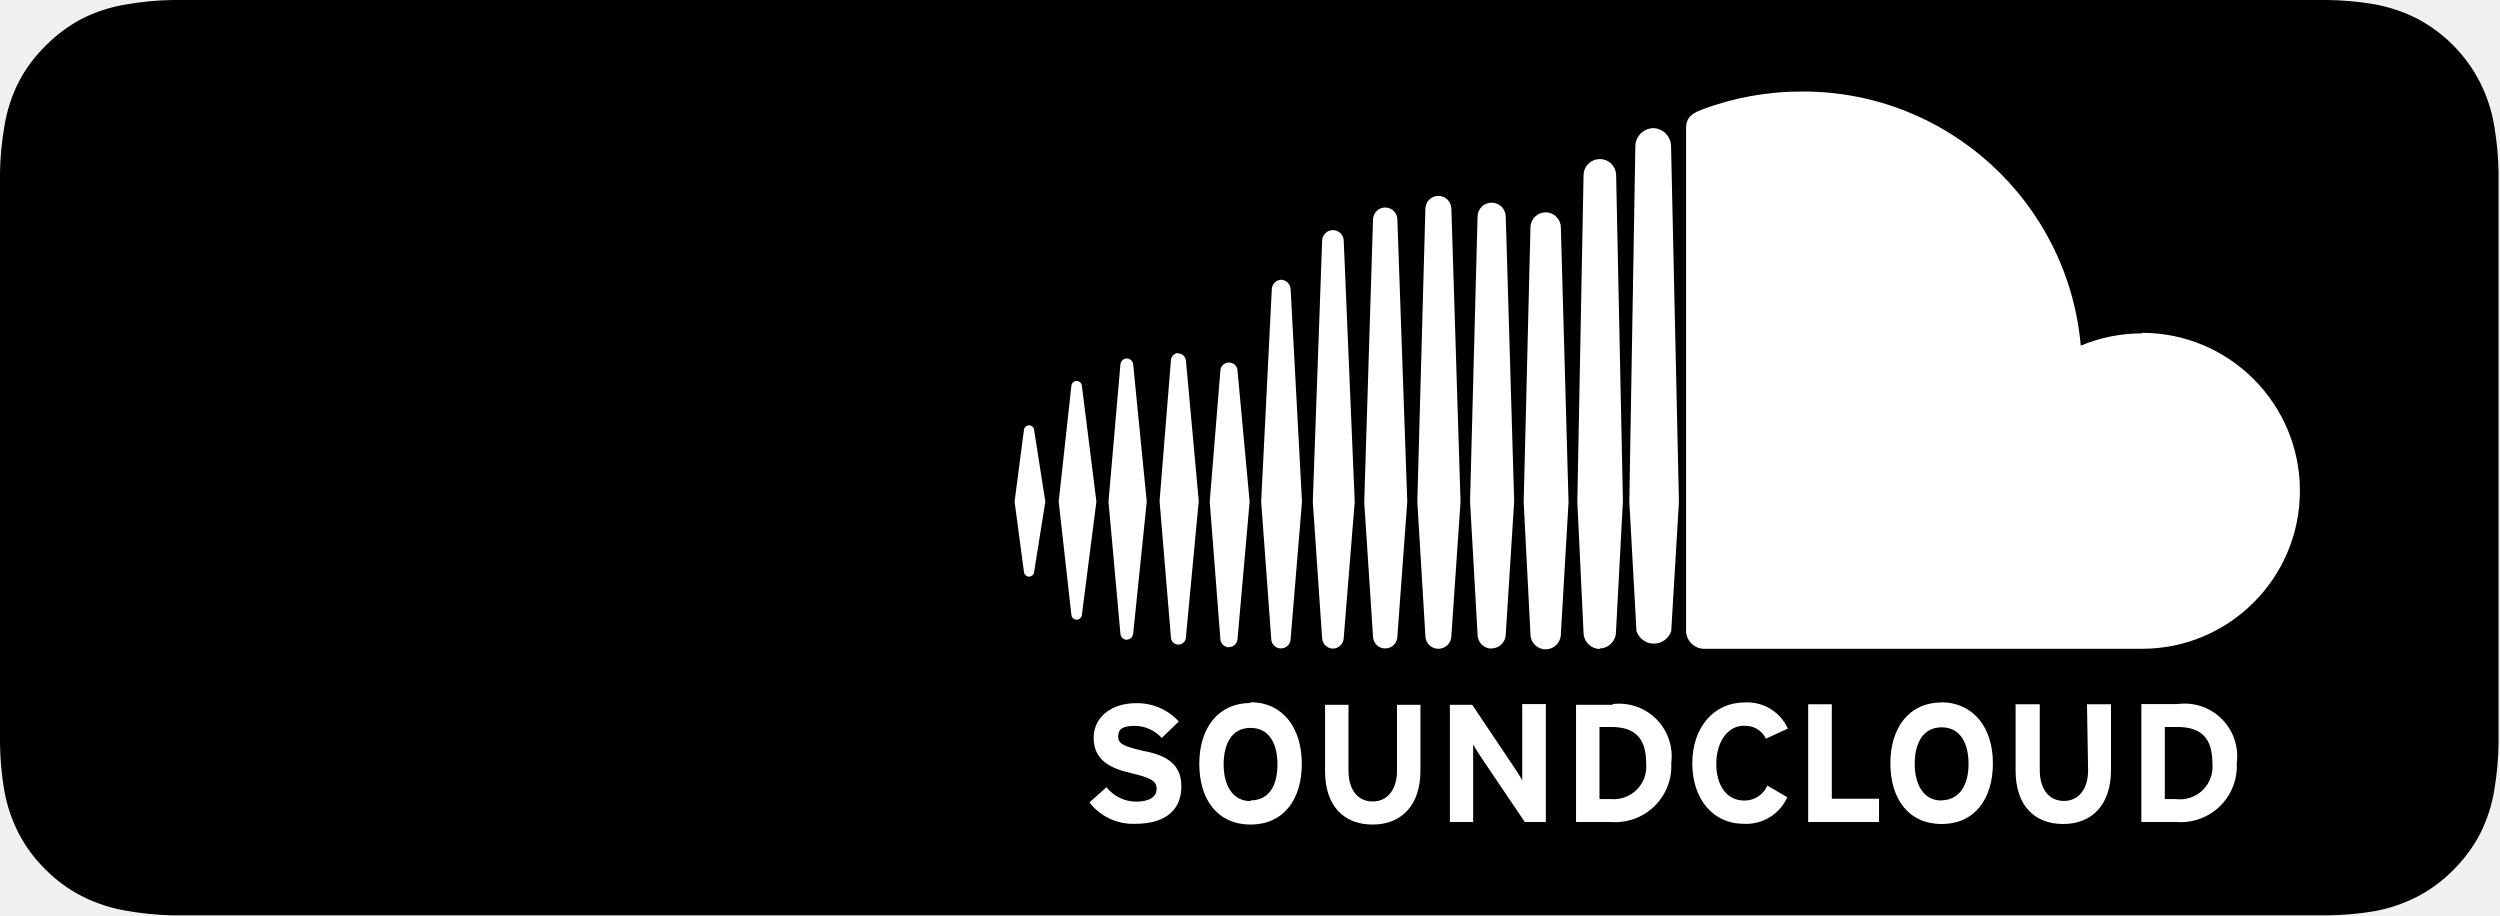
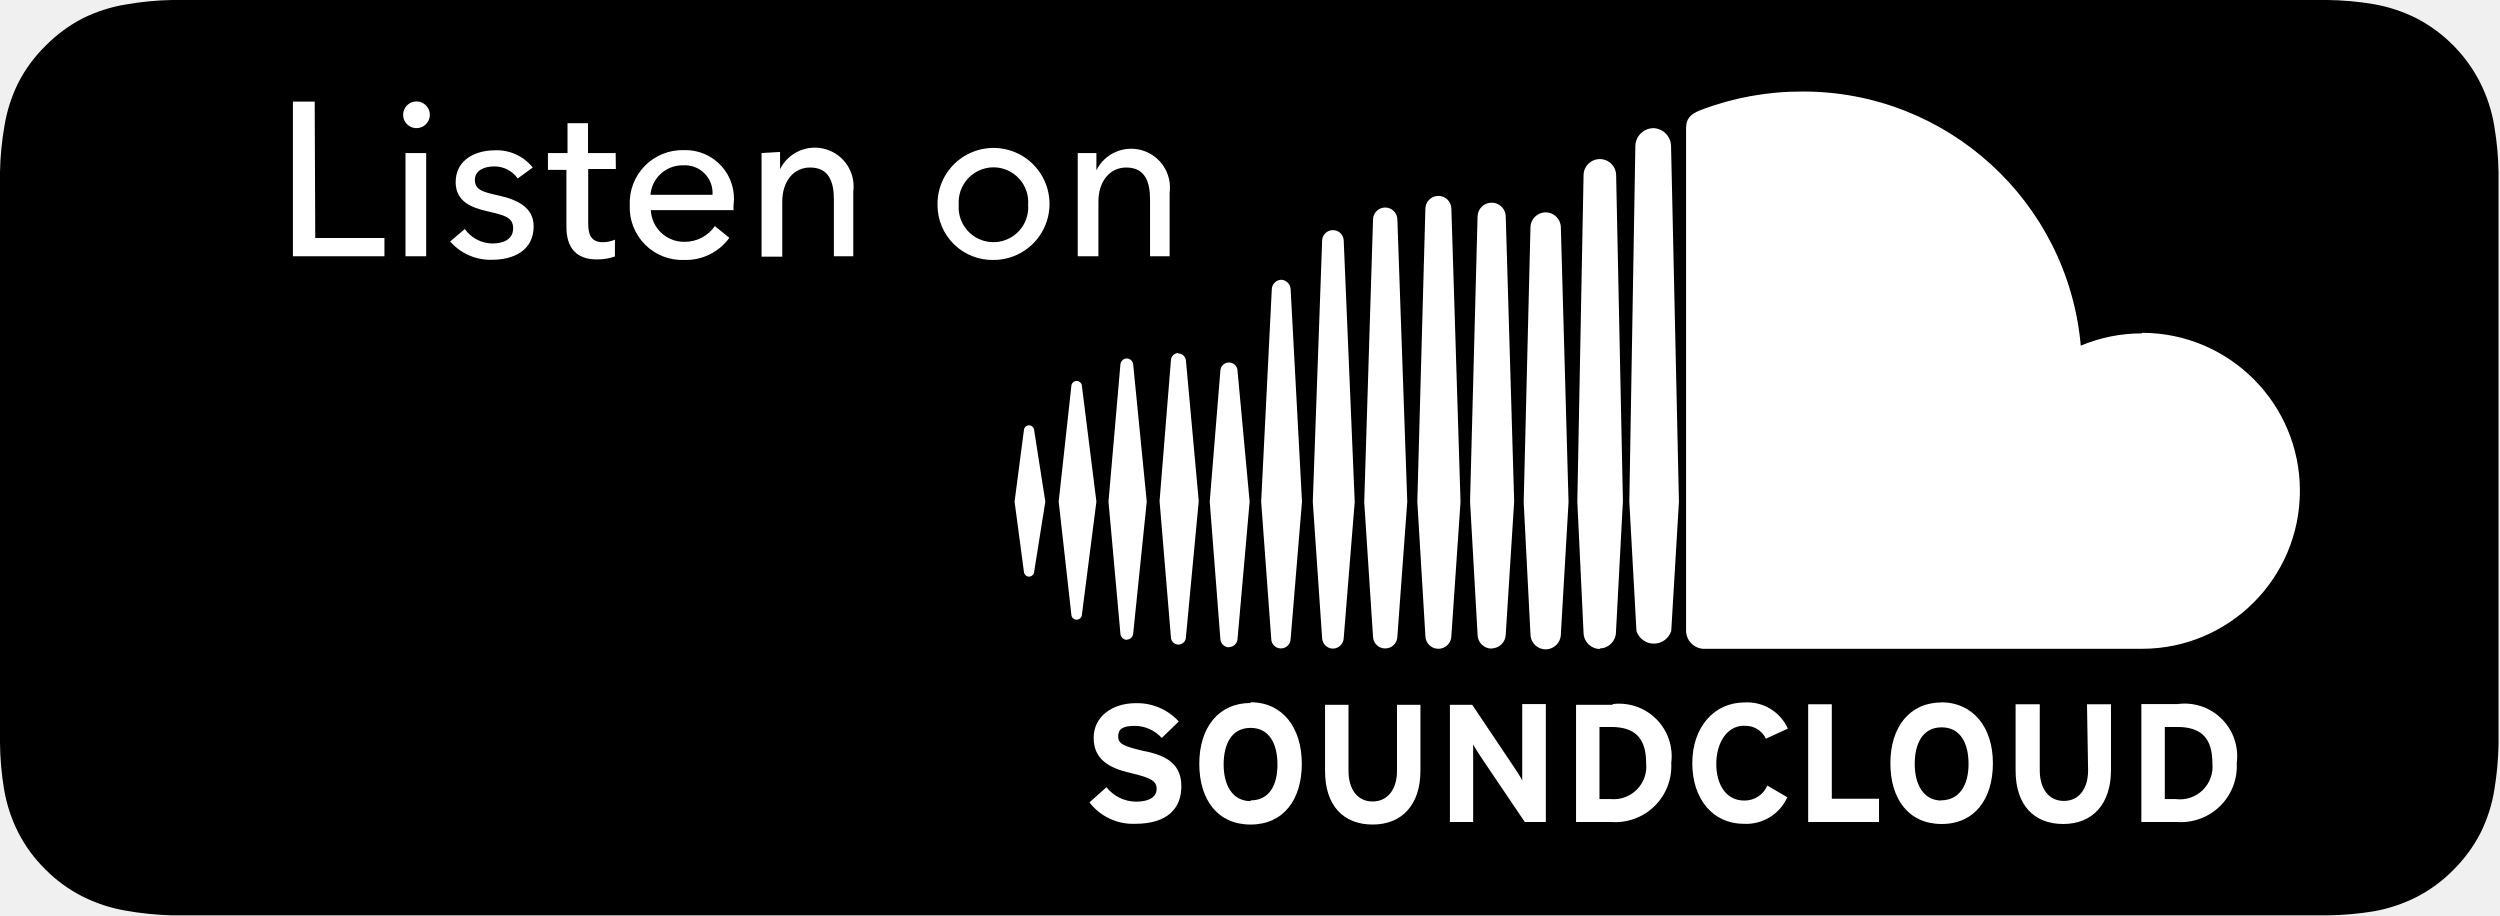
<svg xmlns="http://www.w3.org/2000/svg" viewBox="0 0 136.56 50">
  <defs>
    <style>.cls-1{fill:#fff;}</style>
  </defs>
  <g id="Layer_2" data-name="Layer 2">
    <g id="Layer_1-2" data-name="Layer 1">
+       <g id="bandcamp">
+         <path class="cls-1" d="M22.72,7a.73.73,0,1,1,.76-.72A.73.73,0,0,1,22.72,7ZM38.93,10.7a1.51,1.51,0,0,0-1.6-1.61,1.76,1.76,0,0,0-1.79,1.61Z" />
+       </g>
      <g id="soundcloud">
        <path id="button_bg" data-name="button bg" d="M124.65,0H10.55L9.4,0A16.44,16.44,0,0,0,6.9.24,8.4,8.4,0,0,0,4.52,1a8.06,8.06,0,0,0-2,1.47A7.86,7.86,0,0,0,1,4.52,8.28,8.28,0,0,0,.24,6.9,16.35,16.35,0,0,0,0,9.4c0,.38,0,.77,0,1.15V39.45c0,.39,0,.76,0,1.15a16.32,16.32,0,0,0,.22,2.5A8.24,8.24,0,0,0,1,45.48a7.74,7.74,0,0,0,1.47,2,7.83,7.83,0,0,0,2,1.47,8.38,8.38,0,0,0,2.38.79A16.94,16.94,0,0,0,9.4,50H127.16a16.71,16.71,0,0,0,2.5-.22A8.48,8.48,0,0,0,132,49a7.82,7.82,0,0,0,2-1.47,8,8,0,0,0,1.48-2,8.22,8.22,0,0,0,.77-2.38,17,17,0,0,0,.23-2.5c0-.39,0-.76,0-1.15s0-.91,0-1.37V11.92c0-.46,0-.91,0-1.37s0-.77,0-1.15a16.65,16.65,0,0,0-.23-2.5,8.24,8.24,0,0,0-.77-2.38A8.09,8.09,0,0,0,132,1a8.43,8.43,0,0,0-2.38-.78,16.39,16.39,0,0,0-2.5-.22L126,0Z" />
-         <path id="soundcloud-2" data-name="soundcloud" class="cls-1" d="M56.21,23.23a.29.29,0,0,0-.28.27l-.51,3.9.51,3.83a.29.29,0,0,0,.28.27.29.29,0,0,0,.28-.27h0l.61-3.83-.61-3.9A.29.29,0,0,0,56.21,23.23ZM59.1,21.1a.29.29,0,0,0-.58,0l-.69,6.3.69,6.16a.29.29,0,0,0,.58,0l.79-6.16ZM70,15.28a.54.54,0,0,0-.53.53L68.89,27.4l.55,7.49a.53.53,0,0,0,1.06,0h0l.62-7.49L70.5,15.81A.55.55,0,0,0,70,15.28Zm-5.63,4a.42.42,0,0,0-.41.41l-.62,7.68.62,7.43a.41.41,0,0,0,.82,0l.7-7.43-.7-7.68A.42.42,0,0,0,64.34,19.31ZM75.68,35.42a.66.66,0,0,0,.65-.65l.54-7.37L76.33,12A.65.65,0,0,0,75,12l-.48,15.43L75,34.78A.66.66,0,0,0,75.68,35.42Zm11.7,0a.9.9,0,0,0,.89-.89h0l.38-7.16L88.28,9.58a.89.89,0,0,0-1.78,0l-.34,17.82s.34,7.17.34,7.17A.9.9,0,0,0,87.39,35.45Zm-5.9,0a.78.78,0,0,0,.77-.77h0l.46-7.26-.46-15.55a.77.77,0,0,0-1.54,0l-.41,15.55.41,7.25A.77.77,0,0,0,81.49,35.43Zm-14.35-.07a.48.48,0,0,0,.47-.46l.66-7.49-.66-7.13a.47.47,0,0,0-.94,0l-.58,7.13.58,7.49A.48.48,0,0,0,67.14,35.36Zm-5.58-.41a.36.36,0,0,0,.35-.34l.74-7.2-.74-7.48a.36.36,0,0,0-.35-.34.36.36,0,0,0-.35.34l-.65,7.48.65,7.2A.36.36,0,0,0,61.56,34.95ZM84.43,11.6a.83.83,0,0,0-.83.83l-.37,15,.37,7.21a.83.83,0,0,0,1.66,0h0l.42-7.21-.42-15A.83.83,0,0,0,84.43,11.6ZM72.81,35.43a.6.6,0,0,0,.59-.59L74,27.41,73.4,13.16a.59.59,0,0,0-1.18,0l-.51,14.25.51,7.45A.6.6,0,0,0,72.81,35.43Zm6.47-.7h0l.5-7.32-.5-16a.71.71,0,0,0-1.42,0l-.44,16,.44,7.32a.71.71,0,0,0,1.42,0ZM117,18.21a8.62,8.62,0,0,0-3.34.67A15.23,15.23,0,0,0,98.45,5a15.43,15.43,0,0,0-5.52,1c-.65.25-.82.51-.83,1V34.44a1,1,0,0,0,.93,1H117a8.63,8.63,0,0,0,0-17.26ZM90.33,7a1,1,0,0,0-1,.95L89,27.41l.39,7.06a1,1,0,0,0,1.9,0h0l.42-7.06L91.28,8A1,1,0,0,0,90.33,7ZM62.38,41c-1-.24-1.3-.37-1.3-.77s.23-.58.92-.58a2,2,0,0,1,1.46.66l.93-.9a3.08,3.08,0,0,0-2.35-1c-1.27,0-2.3.72-2.3,1.89s.83,1.65,2,1.92,1.44.46,1.44.87-.36.7-1.12.7A2.08,2.08,0,0,1,60.44,43l-.93.83A3,3,0,0,0,62,45c1.76,0,2.53-.83,2.53-2.05C64.54,41.55,63.41,41.2,62.38,41Zm5.93-2.6c-1.76,0-2.8,1.36-2.8,3.32s1,3.32,2.8,3.32,2.8-1.36,2.8-3.32S70.07,38.36,68.31,38.36Zm0,5.36c-1,0-1.47-.89-1.47-2s.43-2,1.47-2,1.47.89,1.47,2S69.35,43.72,68.31,43.72Zm8-1.65c0,1-.51,1.67-1.33,1.67s-1.32-.65-1.32-1.68v-3.6H72.38v3.62c0,1.88,1,2.92,2.6,2.92s2.61-1.08,2.61-2.94v-3.6H76.31Zm6.84-.89c0,.36,0,1.17,0,1.41-.08-.17-.29-.49-.45-.73l-2.28-3.4H79.2V44.9h1.27V42.07c0-.36,0-1.17,0-1.41.08.16.29.49.45.73l2.37,3.51h1.15V38.46H83.15Zm4.94-2.72h-2V44.9H88a3.06,3.06,0,0,0,3.29-3.22A2.87,2.87,0,0,0,88.09,38.46ZM88,43.65h-.63V39.71H88c1.36,0,1.92.65,1.92,2A1.78,1.78,0,0,1,88,43.65Zm7.28-4a1.22,1.22,0,0,1,1.18.7l1.2-.55a2.43,2.43,0,0,0-2.36-1.43c-1.68,0-2.86,1.36-2.86,3.32S93.57,45,95.25,45a2.46,2.46,0,0,0,2.38-1.45l-1.09-.64a1.35,1.35,0,0,1-1.26.82c-1,0-1.53-.88-1.53-2S94.31,39.64,95.28,39.64Zm4.78-1.18H98.77V44.9h3.87V43.63h-2.58Zm6-.1c-1.76,0-2.8,1.36-2.8,3.32s1,3.32,2.8,3.32,2.8-1.36,2.8-3.32S107.79,38.36,106,38.36Zm0,5.36c-1,0-1.47-.89-1.47-2s.43-2,1.47-2,1.47.89,1.47,2S107.07,43.72,106,43.72Zm8-1.65c0,1-.5,1.67-1.32,1.67s-1.32-.65-1.32-1.68v-3.6H110.1v3.62c0,1.88,1,2.92,2.6,2.92s2.61-1.08,2.61-2.94v-3.6H114Zm4.91-3.62h-2V44.9h1.92a3.06,3.06,0,0,0,3.29-3.22A2.87,2.87,0,0,0,118.94,38.46Zm-.09,5.19h-.63V39.71h.68c1.36,0,1.92.65,1.92,2A1.78,1.78,0,0,1,118.85,43.65Z" />
+         <path class="cls-1" d="M56.21,23.23a.29.29,0,0,0-.28.27l-.51,3.9.51,3.83a.29.29,0,0,0,.28.27.29.29,0,0,0,.28-.27h0l.61-3.83-.61-3.9A.29.29,0,0,0,56.21,23.23ZM59.1,21.1a.29.29,0,0,0-.58,0l-.69,6.3.69,6.16a.29.29,0,0,0,.58,0l.79-6.16ZM70,15.28a.54.54,0,0,0-.53.53L68.89,27.4l.55,7.49a.53.53,0,0,0,1.06,0h0l.62-7.49L70.5,15.81A.55.55,0,0,0,70,15.28Zm-5.63,4a.42.42,0,0,0-.41.41l-.62,7.68.62,7.43a.41.41,0,0,0,.82,0l.7-7.43-.7-7.68A.42.42,0,0,0,64.34,19.31ZM75.68,35.42a.66.66,0,0,0,.65-.65l.54-7.37L76.33,12A.65.65,0,0,0,75,12l-.48,15.43L75,34.78A.66.66,0,0,0,75.68,35.42Zm11.7,0a.9.9,0,0,0,.89-.89h0l.38-7.16L88.28,9.58a.89.89,0,0,0-1.78,0l-.34,17.82s.34,7.17.34,7.17A.9.9,0,0,0,87.39,35.45Zm-5.9,0a.78.78,0,0,0,.77-.77h0l.46-7.26-.46-15.55a.77.77,0,0,0-1.54,0l-.41,15.55.41,7.25A.77.77,0,0,0,81.49,35.43Zm-14.35-.07a.48.48,0,0,0,.47-.46l.66-7.49-.66-7.13a.47.47,0,0,0-.94,0l-.58,7.13.58,7.49A.48.48,0,0,0,67.14,35.36Zm-5.58-.41a.36.36,0,0,0,.35-.34l.74-7.2-.74-7.48a.36.36,0,0,0-.35-.34.36.36,0,0,0-.35.34l-.65,7.48.65,7.2A.36.36,0,0,0,61.56,34.95ZM84.43,11.6a.83.83,0,0,0-.83.83l-.37,15,.37,7.21a.83.83,0,0,0,1.66,0h0l.42-7.21-.42-15A.83.83,0,0,0,84.43,11.6ZM72.81,35.43a.6.6,0,0,0,.59-.59L74,27.41,73.4,13.16a.59.59,0,0,0-1.18,0l-.51,14.25.51,7.45A.6.6,0,0,0,72.81,35.43Zm6.47-.7h0l.5-7.32-.5-16a.71.71,0,0,0-1.42,0l-.44,16,.44,7.32a.71.71,0,0,0,1.42,0ZM117,18.21a8.62,8.62,0,0,0-3.34.67A15.23,15.23,0,0,0,98.45,5a15.43,15.43,0,0,0-5.52,1c-.65.25-.82.51-.83,1V34.44a1,1,0,0,0,.93,1H117a8.63,8.63,0,0,0,0-17.26ZM90.33,7a1,1,0,0,0-1,.95L89,27.41l.39,7.06a1,1,0,0,0,1.9,0h0l.42-7.06L91.28,8A1,1,0,0,0,90.33,7ZM62.38,41c-1-.24-1.3-.37-1.3-.77s.23-.58.92-.58a2,2,0,0,1,1.46.66l.93-.9a3.08,3.08,0,0,0-2.35-1c-1.27,0-2.3.72-2.3,1.89s.83,1.65,2,1.92,1.44.46,1.44.87-.36.7-1.12.7A2.08,2.08,0,0,1,60.44,43l-.93.83A3,3,0,0,0,62,45c1.76,0,2.53-.83,2.53-2.05C64.54,41.55,63.41,41.2,62.38,41Zm5.93-2.6c-1.76,0-2.8,1.36-2.8,3.32s1,3.32,2.8,3.32,2.8-1.36,2.8-3.32S70.07,38.36,68.31,38.36Zm0,5.36c-1,0-1.47-.89-1.47-2s.43-2,1.47-2,1.47.89,1.47,2S69.35,43.72,68.31,43.72Zm8-1.65c0,1-.51,1.67-1.33,1.67s-1.32-.65-1.32-1.68v-3.6H72.38v3.62c0,1.88,1,2.92,2.6,2.92s2.61-1.08,2.61-2.94v-3.6H76.31Zm6.84-.89c0,.36,0,1.17,0,1.41-.08-.17-.29-.49-.45-.73l-2.28-3.4H79.2V44.9h1.27V42.07c0-.36,0-1.17,0-1.41.08.16.29.49.45.73l2.37,3.51h1.15V38.46H83.15Zm4.94-2.72h-2V44.9H88a3.06,3.06,0,0,0,3.29-3.22A2.87,2.87,0,0,0,88.09,38.46ZM88,43.65h-.63V39.71H88c1.36,0,1.92.65,1.92,2A1.78,1.78,0,0,1,88,43.65Zm7.28-4a1.22,1.22,0,0,1,1.18.7l1.2-.55a2.43,2.43,0,0,0-2.36-1.43c-1.68,0-2.86,1.36-2.86,3.32S93.57,45,95.25,45a2.46,2.46,0,0,0,2.38-1.45l-1.09-.64a1.35,1.35,0,0,1-1.26.82c-1,0-1.53-.88-1.53-2S94.31,39.64,95.28,39.64Zm4.78-1.18H98.77V44.9h3.87V43.63h-2.58Zm6-.1c-1.76,0-2.8,1.36-2.8,3.32s1,3.32,2.8,3.32,2.8-1.36,2.8-3.32S107.79,38.36,106,38.36Zm0,5.36c-1,0-1.47-.89-1.47-2s.43-2,1.47-2,1.47.89,1.47,2S107.07,43.72,106,43.72Zm8-1.65c0,1-.5,1.67-1.32,1.67s-1.32-.65-1.32-1.68v-3.6H110.1v3.62c0,1.88,1,2.92,2.6,2.92s2.61-1.08,2.61-2.94v-3.6H114Zm4.91-3.62h-2V44.9h1.92a3.06,3.06,0,0,0,3.29-3.22A2.87,2.87,0,0,0,118.94,38.46Zm-.09,5.19h-.63V39.71h.68c1.36,0,1.92.65,1.92,2A1.78,1.78,0,0,1,118.85,43.65ZM17.22,13H21V14H16V5.55h1.19Zm5.5-6a.73.73,0,1,1,.76-.72A.73.73,0,0,1,22.72,7Zm.56,7H22.15V8.36h1.13Zm5-4.25A1.55,1.55,0,0,0,27,9.09c-.52,0-1.06.2-1.06.74s.43.66,1.3.85c1.08.24,1.91.68,1.91,1.68,0,1.34-1.12,1.83-2.27,1.83a2.91,2.91,0,0,1-2.29-1l.8-.68a1.87,1.87,0,0,0,1.51.79c.56,0,1.13-.2,1.13-.83s-.52-.72-1.49-.95c-.76-.18-1.65-.5-1.65-1.57,0-1.22,1.07-1.74,2.15-1.74a2.51,2.51,0,0,1,2.06.94Zm5.36-.52H32.13v3c0,.68.24,1,.8,1a1.6,1.6,0,0,0,.66-.14l0,.92a2.92,2.92,0,0,1-1,.16c-1.07,0-1.65-.6-1.65-1.77V9.28H29.93V8.36H31V6.73h1.12V8.36h1.51Zm6.41,2.25H35.55a1.82,1.82,0,0,0,1.85,1.73,2,2,0,0,0,1.65-.86l.79.64A2.93,2.93,0,0,1,37.4,14.2a2.87,2.87,0,0,1-3-3,2.88,2.88,0,0,1,2.94-3,2.65,2.65,0,0,1,2.73,3C40.07,11.28,40.07,11.41,40.06,11.54Zm-1.13-.84a1.51,1.51,0,0,0-1.6-1.61,1.76,1.76,0,0,0-1.79,1.61Zm3.69-2.34c0,.29,0,.7,0,.94h0a2.12,2.12,0,0,1,4,1.22V14H45.55V10.89c0-.92-.25-1.74-1.3-1.74-.89,0-1.52.74-1.52,1.87v3H41.6V9.58c0-.3,0-.85,0-1.22ZM54.27,14.2a3,3,0,0,1-3.06-3,3.06,3.06,0,1,1,3.06,3Zm0-5.06a1.91,1.91,0,0,0-1.9,2.05,1.9,1.9,0,1,0,3.79,0A1.9,1.9,0,0,0,54.27,9.14Zm5.62-.78c0,.29,0,.7,0,.94h0a2.12,2.12,0,0,1,4,1.22V14H62.82V10.89c0-.92-.25-1.74-1.3-1.74C60.63,9.15,60,9.9,60,11v3H58.87V9.58c0-.3,0-.85,0-1.22Z" />
      </g>
    </g>
  </g>
</svg>
